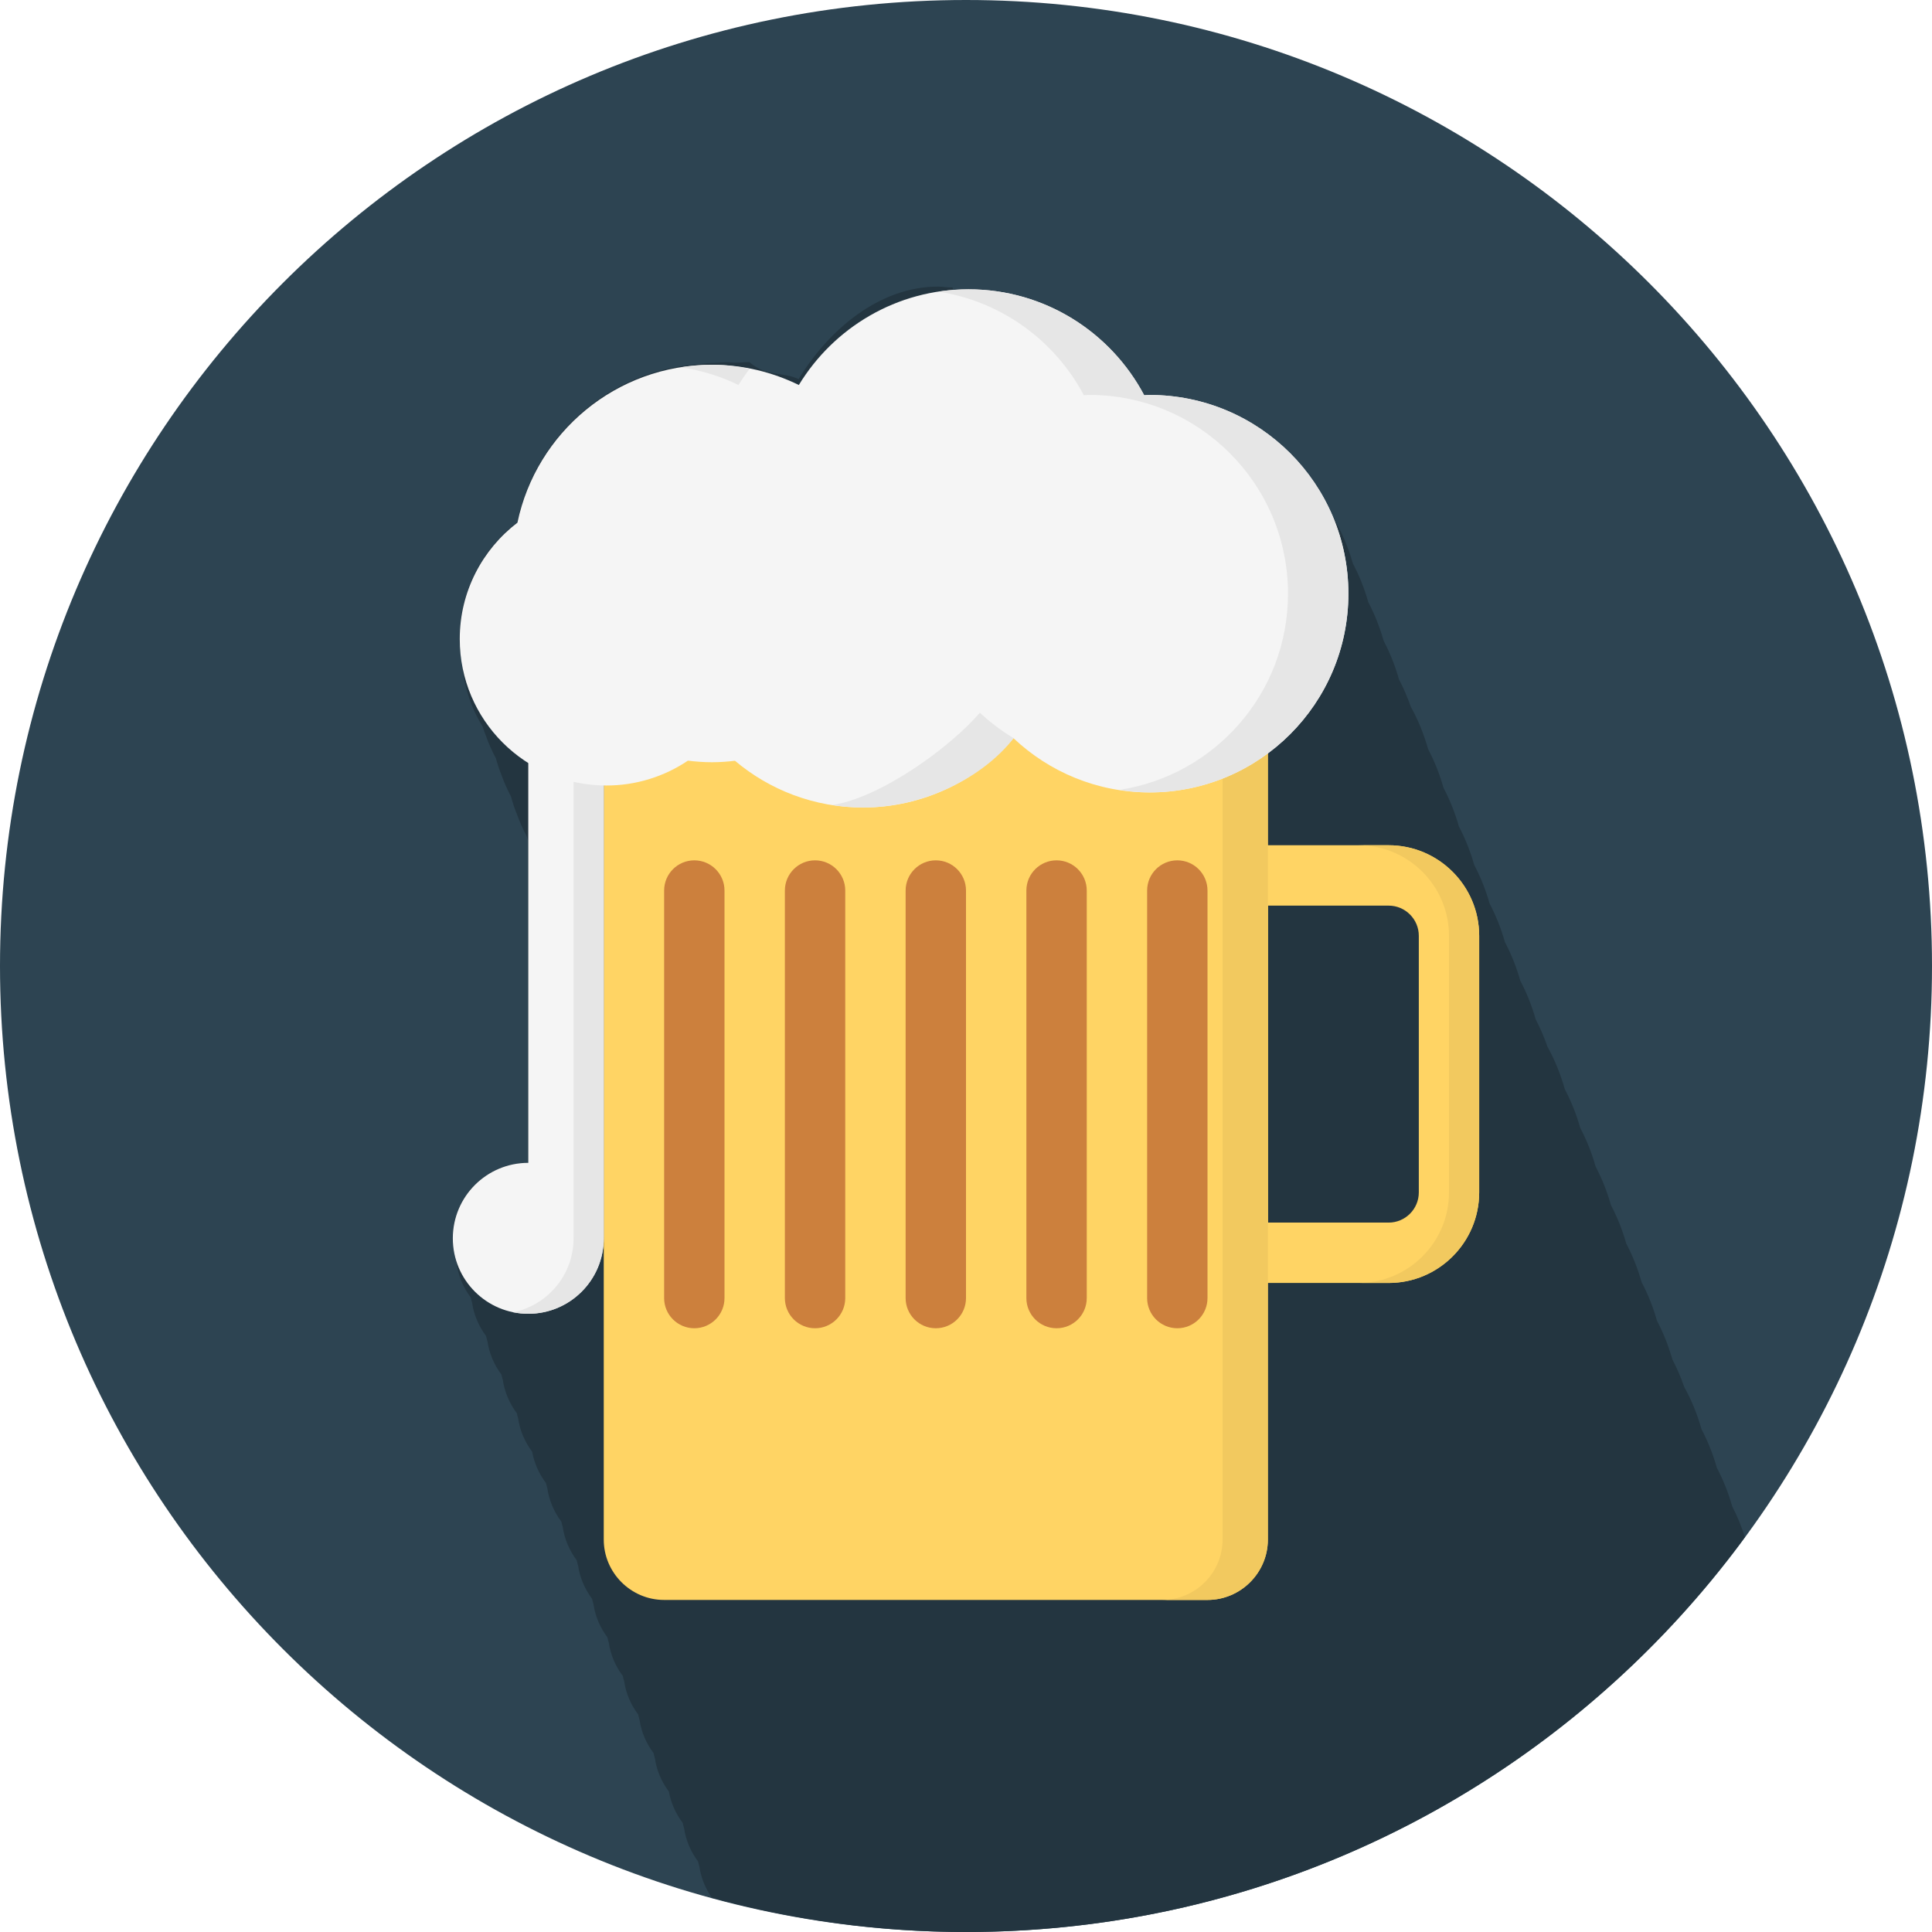
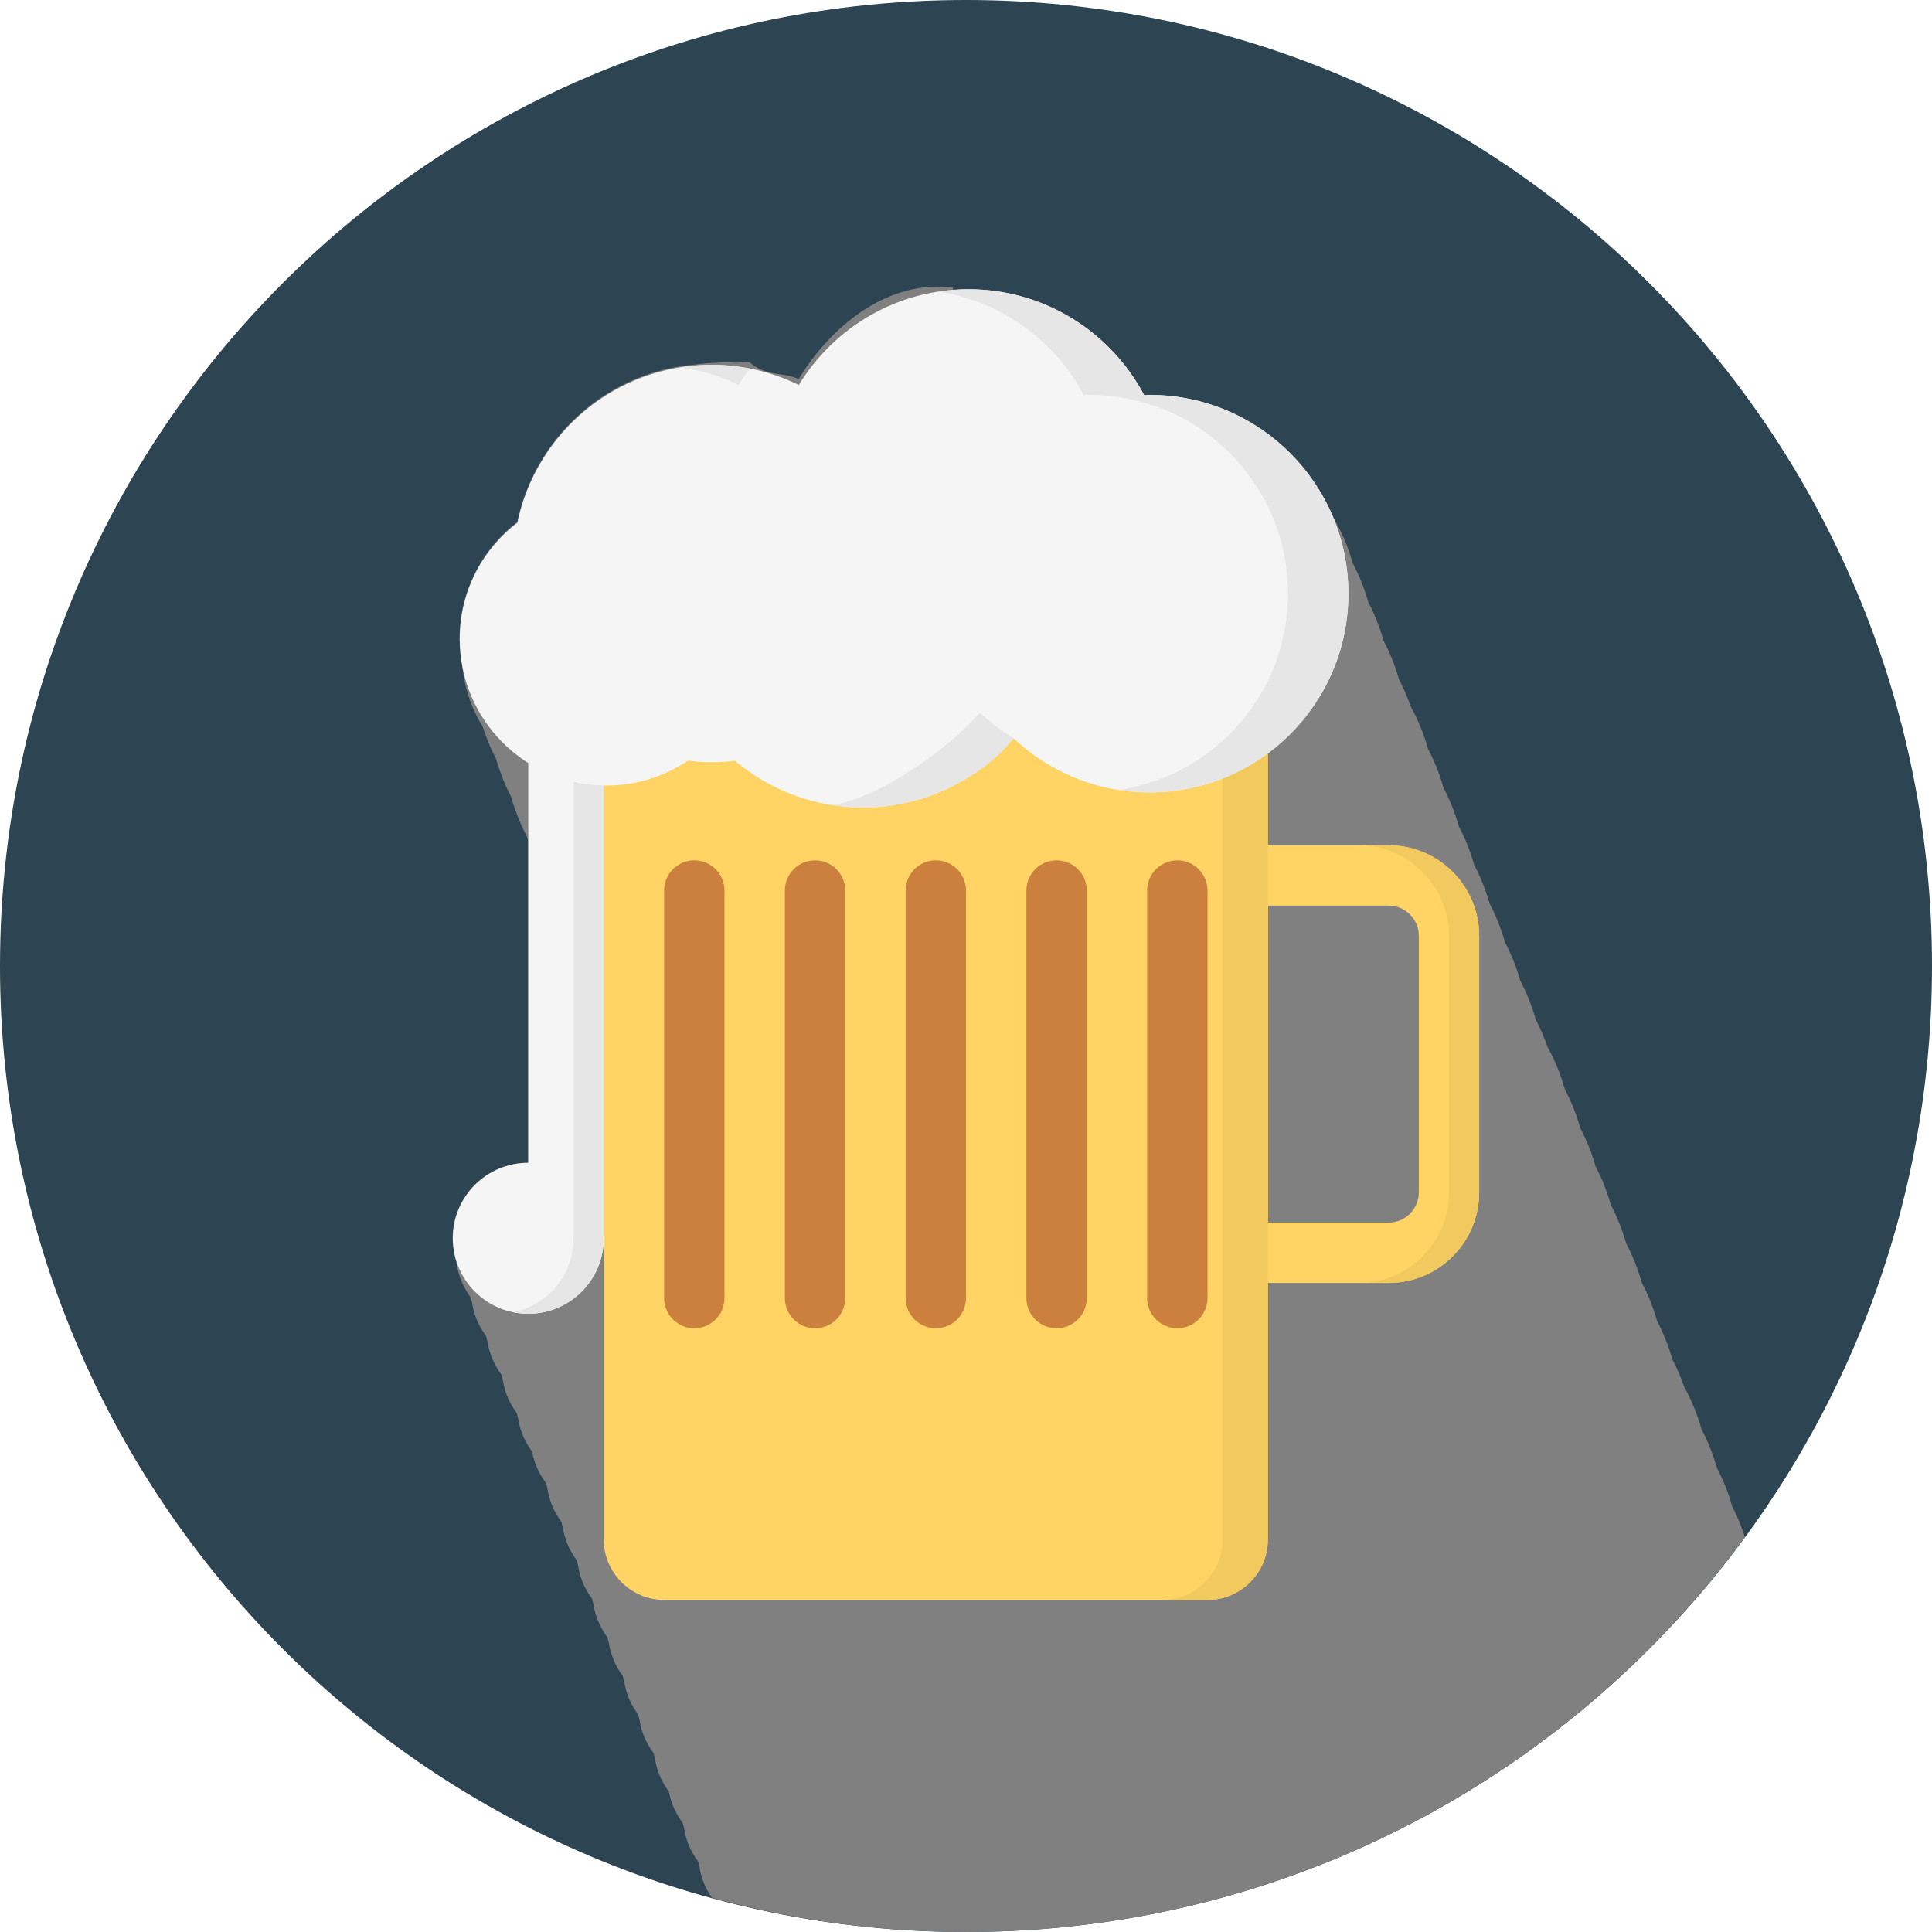
<svg xmlns="http://www.w3.org/2000/svg" width="12" height="12" viewBox="0 0 512 512" xml:space="preserve">
  <circle style="fill:#2d4452" cx="256" cy="256" r="256" />
-   <path style="fill:#233540" d="M462.42 407.36c-.916-2.816-1.992-5.564-3.364-8.148a52.1 52.1 0 0 0-4.068-10.224 52 52 0 0 0-4.068-10.224c-1.112-3.944-2.64-7.72-4.596-11.232a53.29 53.29 0 0 0-3.14-7.3 52.312 52.312 0 0 0-4.068-10.22 52.032 52.032 0 0 0-4.08-10.24 52.15 52.15 0 0 0-4.064-10.22 51.844 51.844 0 0 0-4.068-10.212 52.051 52.051 0 0 0-4.064-10.22 52.007 52.007 0 0 0-4.072-10.24 52.112 52.112 0 0 0-4.072-10.224c-1.108-3.948-2.636-7.724-4.588-11.24-.88-2.524-1.916-4.964-3.144-7.292-1.008-3.58-2.364-7-4.072-10.232a52.36 52.36 0 0 0-4.072-10.224 52.18 52.18 0 0 0-4.06-10.208 51.906 51.906 0 0 0-4.084-10.252 52.228 52.228 0 0 0-4.064-10.212 51.648 51.648 0 0 0-4.068-10.212 52.007 52.007 0 0 0-4.072-10.24c-1.112-3.952-2.636-7.736-4.596-11.252a52.82 52.82 0 0 0-3.136-7.264 52.015 52.015 0 0 0-4.064-10.216 52.177 52.177 0 0 0-4.072-10.248 51.633 51.633 0 0 0-4.076-10.224 52.023 52.023 0 0 0-5.368-12.496c-7.98-18.928-26.712-32.224-48.548-32.224-.488 0-.96.06-1.444.076-8.836-16.692-26.356-28.076-46.556-28.076-1.34 0-2.66.068-3.976.16-.084.008-.164-.624-.252-.616-1.252.092-2.504-.212-3.74-.212h-.012c-15.68 0-29.068 11.5-36.992 24.524-4.08-1.988-8.468-.524-13.044-4.524h-.032c-1.572 0-3.144.28-4.756.116-1.708-.196-3.436.124-5.2.124-1.416 0-2.8.272-4.184.392-23.484 1.852-42.64 19.208-47.36 41.764-9.276 7.092-15.288 18.296-15.288 30.884 0 2.312.272 4.552.66 6.752.592 6.08 2.432 11.684 5.468 16.564.26.812.532 1.612.848 2.404a42.476 42.476 0 0 0 2.664 6 39.2 39.2 0 0 0 1.468 4.404 43.294 43.294 0 0 0 2.544 5.752c.416 1.6.94 3.156 1.564 4.664a43.17 43.17 0 0 0 2.584 5.82c.104.416.24.82.364 1.232v85.304c-11.048 0-20 8.952-20 20 0 1.688.276 3.296.672 4.864.092.676.248 1.332.416 1.984.476 3.28 1.792 6.28 3.716 8.852.084.476.244.92.36 1.388.476 3.272 1.792 6.268 3.708 8.836.084.48.248.932.364 1.408.48 3.26 1.792 6.252 3.712 8.824.084.484.244.936.364 1.416.48 3.256 1.788 6.248 3.704 8.8.084.496.248.964.368 1.444.48 3.252 1.796 6.228 3.704 8.776.544 3.08 1.852 5.88 3.66 8.304.084.464.244.908.352 1.356.48 3.288 1.796 6.296 3.724 8.876.084.472.24.916.36 1.388.476 3.268 1.792 6.264 3.704 8.832.084.488.252.944.368 1.416.48 3.26 1.796 6.248 3.708 8.804.084.484.244.94.364 1.416.48 3.256 1.792 6.248 3.708 8.808.084.488.248.94.364 1.416.476 3.256 1.792 6.248 3.708 8.804.084.492.248.952.368 1.432.472 3.252 1.788 6.232 3.708 8.788.084.492.24.96.364 1.44.476 3.252 1.792 6.224 3.708 8.78.084.5.244.972.368 1.456.476 3.244 1.788 6.212 3.704 8.76.54 3.072 1.848 5.872 3.66 8.3.084.484.244.936.364 1.416.48 3.26 1.792 6.252 3.708 8.808.084.484.244.936.36 1.412.44 3.016 1.62 5.772 3.3 8.208A254.21 254.21 0 0 0 256 512c84.744 0 159.832-41.204 206.42-104.64z" />
+   <path style="fill:#808080" d="M462.42 407.36c-.916-2.816-1.992-5.564-3.364-8.148a52.1 52.1 0 0 0-4.068-10.224 52 52 0 0 0-4.068-10.224c-1.112-3.944-2.64-7.72-4.596-11.232a53.29 53.29 0 0 0-3.14-7.3 52.312 52.312 0 0 0-4.068-10.22 52.032 52.032 0 0 0-4.08-10.24 52.15 52.15 0 0 0-4.064-10.22 51.844 51.844 0 0 0-4.068-10.212 52.051 52.051 0 0 0-4.064-10.22 52.007 52.007 0 0 0-4.072-10.24 52.112 52.112 0 0 0-4.072-10.224c-1.108-3.948-2.636-7.724-4.588-11.24-.88-2.524-1.916-4.964-3.144-7.292-1.008-3.58-2.364-7-4.072-10.232a52.36 52.36 0 0 0-4.072-10.224 52.18 52.18 0 0 0-4.06-10.208 51.906 51.906 0 0 0-4.084-10.252 52.228 52.228 0 0 0-4.064-10.212 51.648 51.648 0 0 0-4.068-10.212 52.007 52.007 0 0 0-4.072-10.24c-1.112-3.952-2.636-7.736-4.596-11.252a52.82 52.82 0 0 0-3.136-7.264 52.015 52.015 0 0 0-4.064-10.216 52.177 52.177 0 0 0-4.072-10.248 51.633 51.633 0 0 0-4.076-10.224 52.023 52.023 0 0 0-5.368-12.496c-7.98-18.928-26.712-32.224-48.548-32.224-.488 0-.96.06-1.444.076-8.836-16.692-26.356-28.076-46.556-28.076-1.34 0-2.66.068-3.976.16-.084.008-.164-.624-.252-.616-1.252.092-2.504-.212-3.74-.212h-.012c-15.68 0-29.068 11.5-36.992 24.524-4.08-1.988-8.468-.524-13.044-4.524h-.032c-1.572 0-3.144.28-4.756.116-1.708-.196-3.436.124-5.2.124-1.416 0-2.8.272-4.184.392-23.484 1.852-42.64 19.208-47.36 41.764-9.276 7.092-15.288 18.296-15.288 30.884 0 2.312.272 4.552.66 6.752.592 6.08 2.432 11.684 5.468 16.564.26.812.532 1.612.848 2.404a42.476 42.476 0 0 0 2.664 6 39.2 39.2 0 0 0 1.468 4.404 43.294 43.294 0 0 0 2.544 5.752c.416 1.6.94 3.156 1.564 4.664a43.17 43.17 0 0 0 2.584 5.82c.104.416.24.82.364 1.232v85.304c-11.048 0-20 8.952-20 20 0 1.688.276 3.296.672 4.864.092.676.248 1.332.416 1.984.476 3.28 1.792 6.28 3.716 8.852.084.476.244.92.36 1.388.476 3.272 1.792 6.268 3.708 8.836.084.48.248.932.364 1.408.48 3.26 1.792 6.252 3.712 8.824.084.484.244.936.364 1.416.48 3.256 1.788 6.248 3.704 8.8.084.496.248.964.368 1.444.48 3.252 1.796 6.228 3.704 8.776.544 3.08 1.852 5.88 3.66 8.304.084.464.244.908.352 1.356.48 3.288 1.796 6.296 3.724 8.876.084.472.24.916.36 1.388.476 3.268 1.792 6.264 3.704 8.832.084.488.252.944.368 1.416.48 3.26 1.796 6.248 3.708 8.804.084.484.244.94.364 1.416.48 3.256 1.792 6.248 3.708 8.808.084.488.248.94.364 1.416.476 3.256 1.792 6.248 3.708 8.804.084.492.248.952.368 1.432.472 3.252 1.788 6.232 3.708 8.788.084.492.24.96.364 1.44.476 3.252 1.792 6.224 3.708 8.78.084.5.244.972.368 1.456.476 3.244 1.788 6.212 3.704 8.76.54 3.072 1.848 5.872 3.66 8.3.084.484.244.936.364 1.416.48 3.26 1.792 6.252 3.708 8.808.084.484.244.936.36 1.412.44 3.016 1.62 5.772 3.3 8.208A254.21 254.21 0 0 0 256 512c84.744 0 159.832-41.204 206.42-104.64z" />
  <path style="fill:#ffd464" d="M336 408c0 8.8-7.2 16-16 16H176c-8.8 0-16-7.2-16-16V196c0-8.8 7.2-16 16-16h144c8.8 0 16 7.2 16 16v212z" />
  <path style="fill:#ffd464" d="M368 340h-48V224h48c13.236 0 24 10.764 24 24v68c0 13.236-10.764 24-24 24zm-32-16h32c4.412 0 8-3.588 8-8v-68c0-4.412-3.588-8-8-8h-32v84z" />
  <path style="fill:#f2c95f" d="M328 240h8v84h-8zM368 224h-8c13.236 0 24 10.764 24 24v68c0 13.236-10.764 24-24 24h8c13.236 0 24-10.764 24-24v-68c0-13.236-10.764-24-24-24z" />
  <path style="fill:#f2c95f" d="M320 180h-12c8.8 0 16 7.2 16 16v212c0 8.8-7.2 16-16 16h12c8.8 0 16-7.2 16-16V196c0-8.8-7.2-16-16-16z" />
  <path style="fill:#cc803d" d="M184 352c-4.416 0-8-3.584-8-8V236c0-4.416 3.584-8 8-8s8 3.584 8 8v108c0 4.416-3.584 8-8 8zM216 352c-4.416 0-8-3.584-8-8V236c0-4.416 3.584-8 8-8s8 3.584 8 8v108c0 4.416-3.584 8-8 8zM312 352c-4.416 0-8-3.584-8-8V236c0-4.416 3.584-8 8-8s8 3.584 8 8v108c0 4.416-3.584 8-8 8zM248 352c-4.416 0-8-3.584-8-8V236c0-4.416 3.584-8 8-8s8 3.584 8 8v108c0 4.416-3.584 8-8 8zM280 352c-4.416 0-8-3.584-8-8V236c0-4.416 3.584-8 8-8s8 3.584 8 8v108c0 4.416-3.584 8-8 8z" />
  <path style="fill:#f5f5f5" d="M160 192h-20v116.164c-11.048 0-20 8.952-20 20s8.952 20 20 20 20-8.952 20-20c0-.056-.016-.108-.016-.164H160V192z" />
  <path style="fill:#e6e6e6" d="M160 192h-8v136h-.016c0 .056.016.108.016.164 0 9.676-6.872 17.744-16 19.596 1.292.256 2.628.404 4 .404 11.048 0 20-8.952 20-20 0-.056-.016-.108-.016-.164H160V192z" />
  <path style="fill:#f5f5f5" d="M304.668 104.668c-.488 0-.96.06-1.444.076-8.836-16.688-26.356-28.076-46.556-28.076-19.076 0-35.728 10.176-44.968 25.36-6.964-3.4-14.756-5.36-23.032-5.36-25.372 0-46.548 17.948-51.544 41.836-9.276 7.096-15.288 18.252-15.288 30.832 0 21.444 17.388 38.832 38.832 38.832a38.597 38.597 0 0 0 21.632-6.584c2.088.252 4.208.416 6.368.416 2.072 0 4.1-.148 6.108-.388 9.16 7.72 20.976 12.388 33.892 12.388 15.976 0 30.256-7.14 39.916-18.372C278.008 204.516 290.68 210 304.668 210c29.084 0 52.668-23.584 52.668-52.668s-23.584-52.664-52.668-52.664z" />
  <path style="fill:#e6e6e6" d="M304.668 104.668c-.488 0-.96.06-1.444.076-8.836-16.688-26.356-28.076-46.556-28.076a53.43 53.43 0 0 0-7.976.624c16.752 2.568 30.896 13.016 38.532 27.448.484-.016.956-.08 1.444-.08 29.084 0 52.668 23.584 52.668 52.668 0 26.36-19.392 48.136-44.672 51.996 2.612.408 5.272.672 8.004.672 29.084 0 52.668-23.584 52.668-52.668s-23.584-52.66-52.668-52.66zM195.7 102.028c.916-1.492 1.916-2.916 2.956-4.308-3.248-.64-6.564-1.052-9.988-1.052-2.776 0-5.496.252-8.16.668 5.364.82 10.48 2.392 15.192 4.692zM259.68 188.876c-8.032 9.336-26.372 22.532-39.108 24.464 2.644.412 5.34.664 8.096.664 16.332 0 31.956-8.068 39.956-18.38-3.208-1.948-6.224-4.188-8.944-6.748z" />
</svg>
